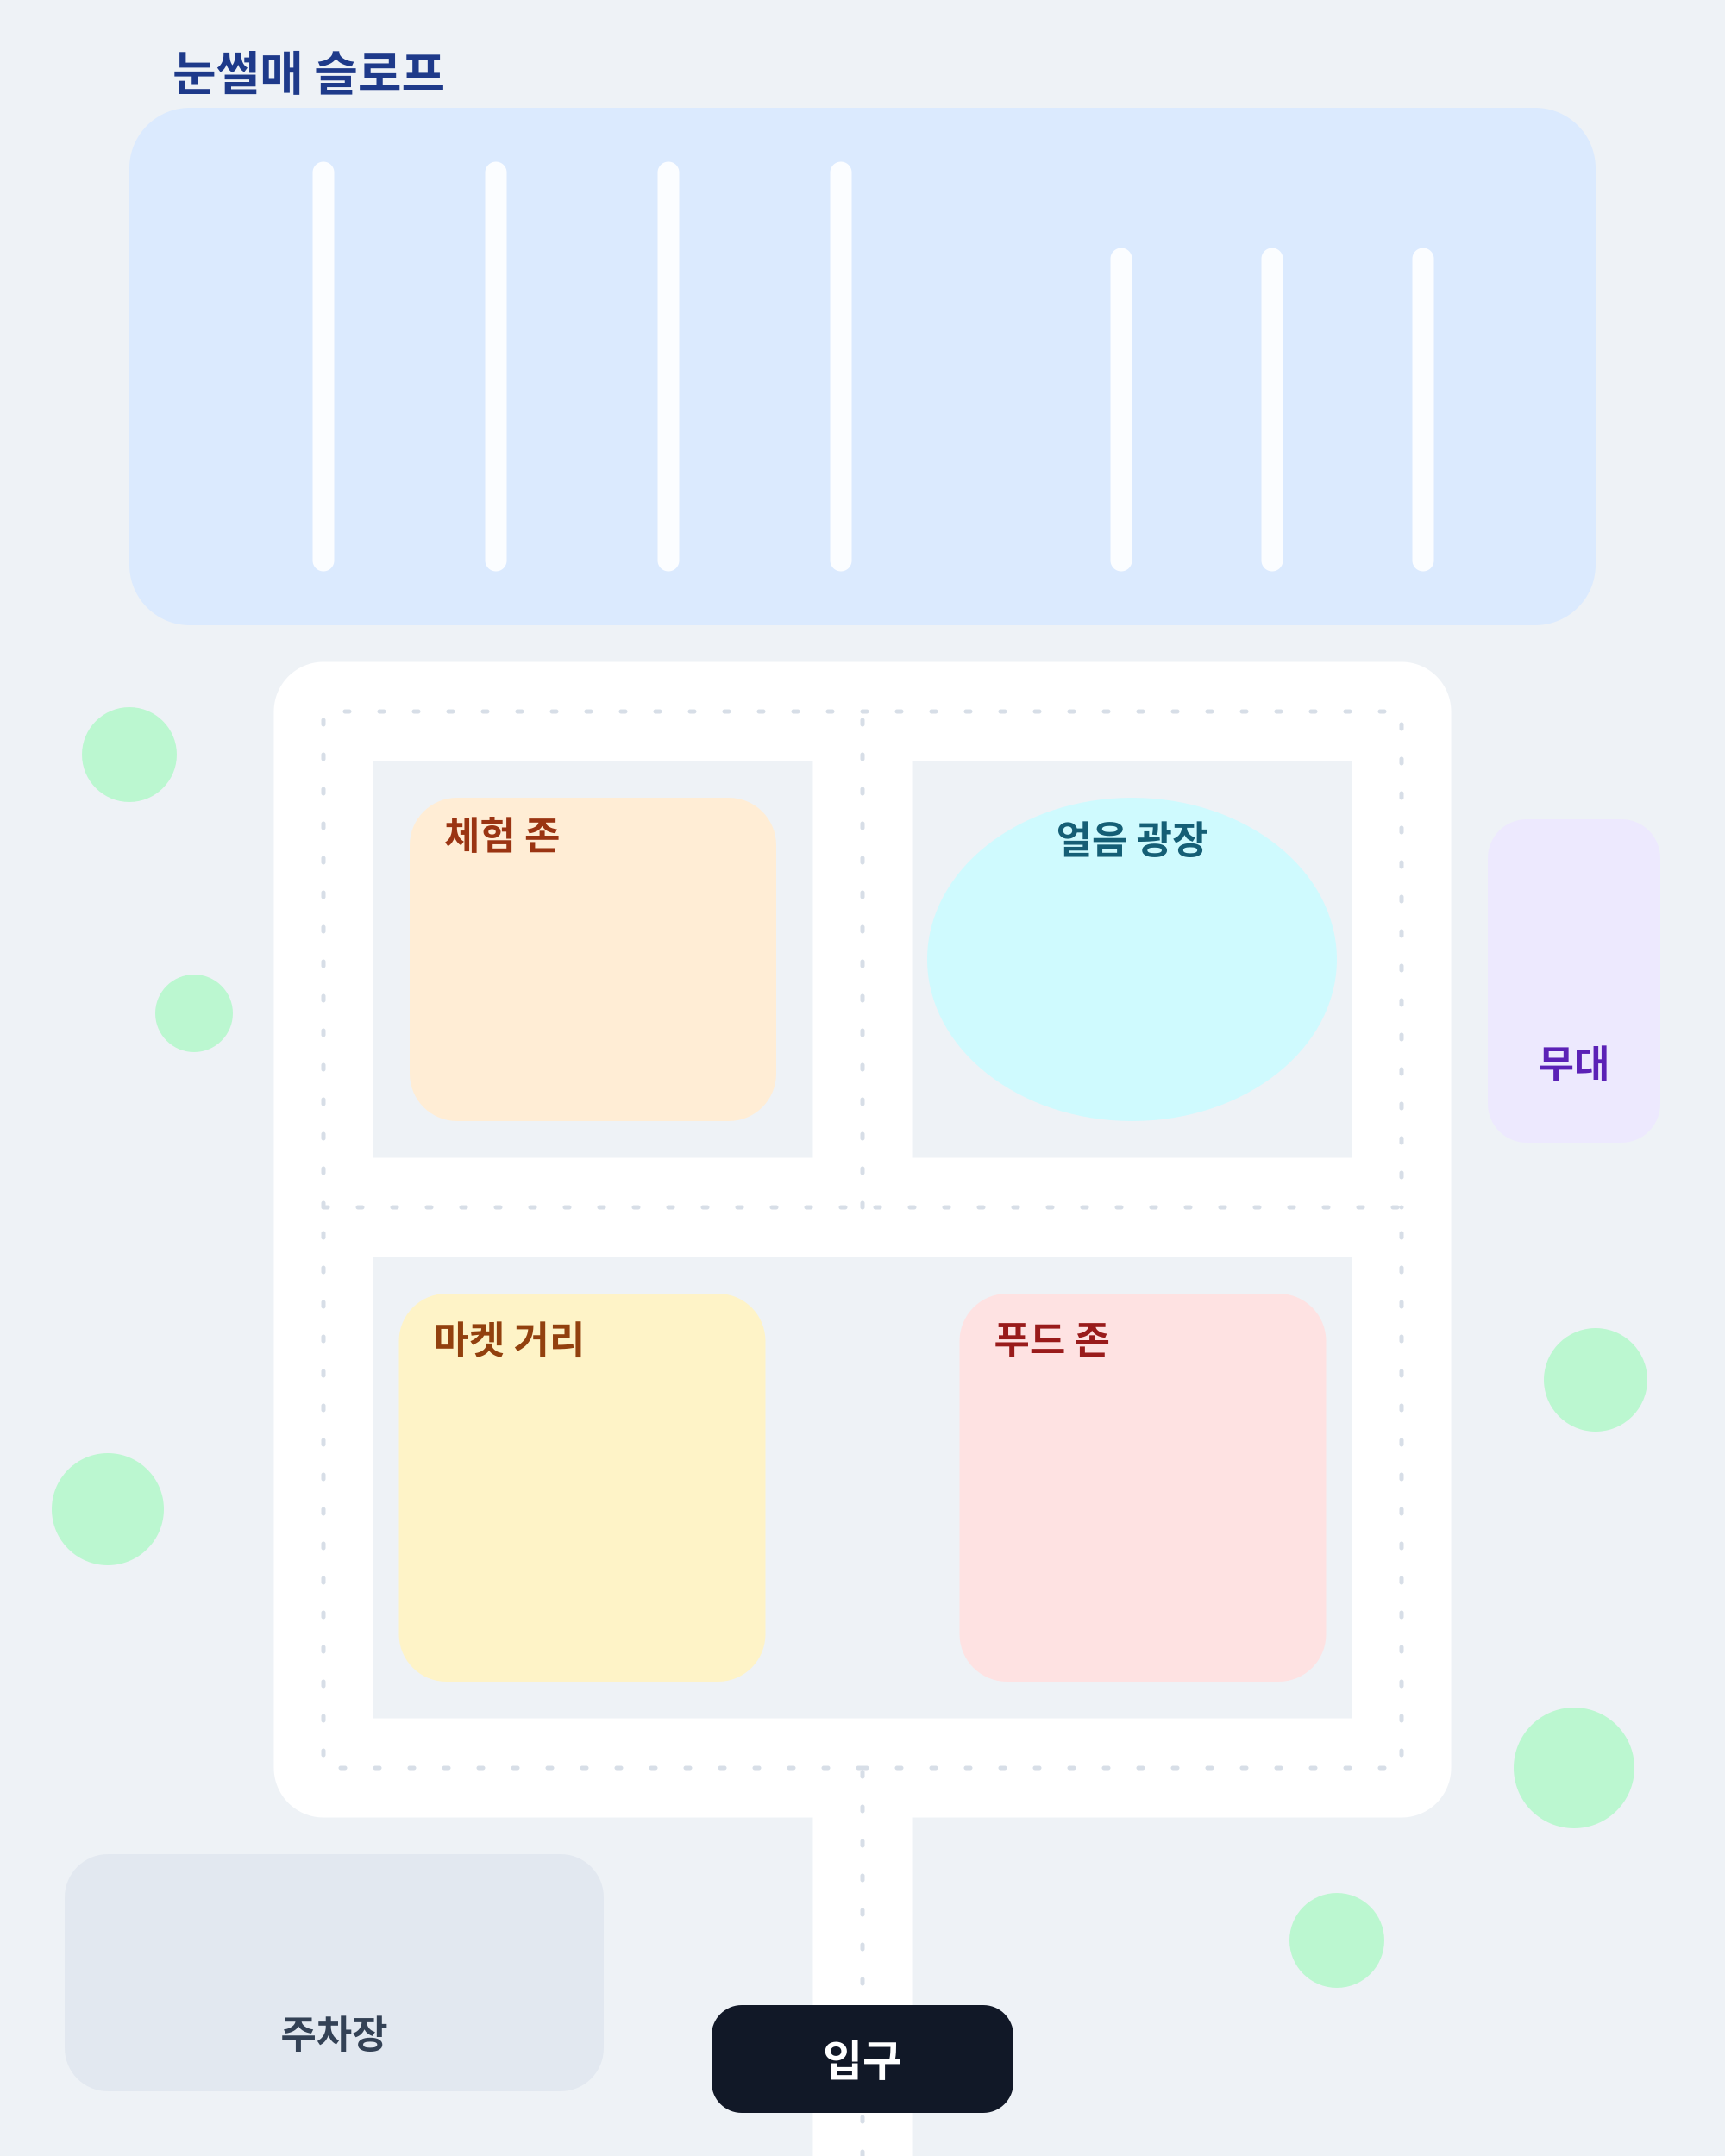
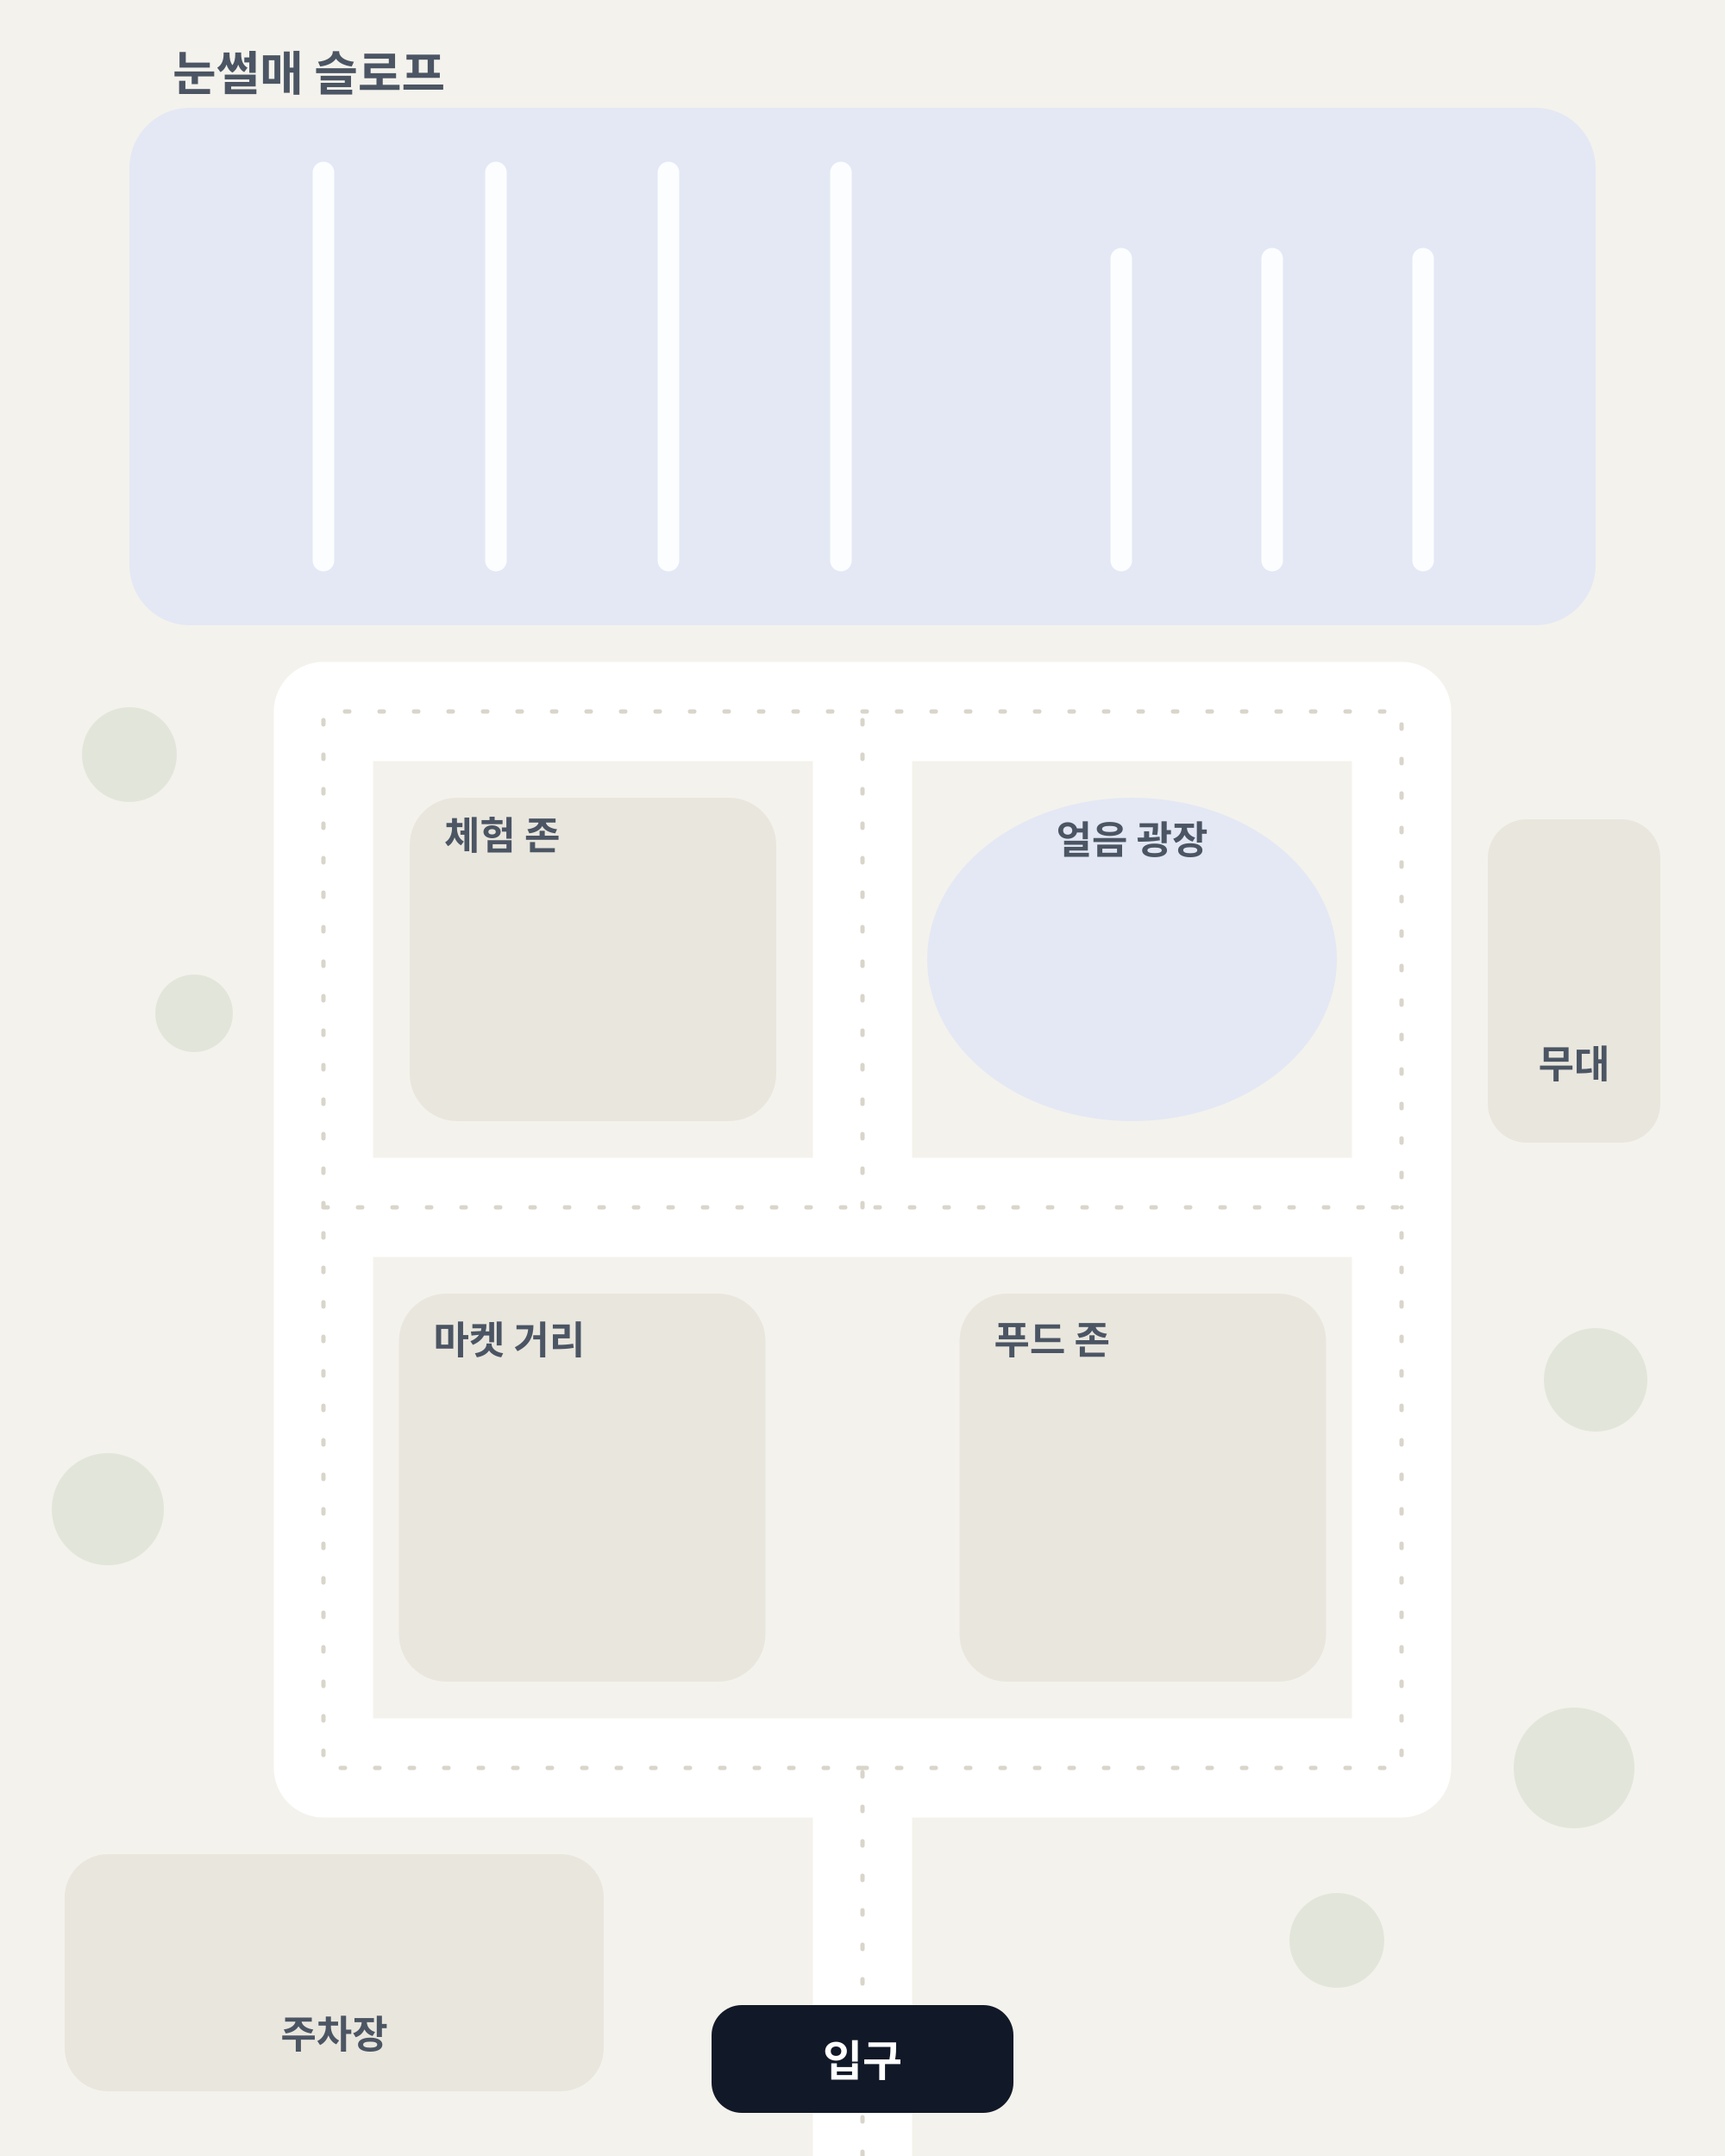
<svg xmlns="http://www.w3.org/2000/svg" viewBox="0 0 800 1000" font-family="Pretendard, -apple-system, 'Apple SD Gothic Neo', 'Noto Sans KR', sans-serif">
-   <rect width="800" height="1000" fill="#eef2f6" />
+   <rect width="800" height="1000" fill="#f4f2ec" />
  <path d="M400 1000 V820 M400 820 H150 V560 M400 820 H650 V560 M150 560 H650 M400 560 V330 M150 560 V330 H650 V560" fill="none" stroke="#ffffff" stroke-width="46" stroke-linecap="round" stroke-linejoin="round" />
-   <path d="M400 1000 V820 M400 820 H150 V560 M400 820 H650 V560 M150 560 H650 M400 560 V330 M150 560 V330 H650 V560" fill="none" stroke="#d7dee7" stroke-width="2" stroke-dasharray="2 14" stroke-linecap="round" />
-   <rect x="60" y="50" width="680" height="240" rx="28" fill="#dbeafe" />
+   <path d="M400 1000 V820 M400 820 H150 V560 M400 820 H650 V560 M150 560 H650 M400 560 V330 M150 560 V330 H650 V560" fill="none" stroke="#d9d5cb" stroke-width="2" stroke-dasharray="2 14" stroke-linecap="round" />
+   <rect x="60" y="50" width="680" height="240" rx="28" fill="#e3e8f4" />
  <g stroke="#ffffff" stroke-width="10" stroke-linecap="round" opacity=".9">
    <path d="M150 80 V260" />
    <path d="M230 80 V260" />
    <path d="M310 80 V260" />
    <path d="M390 80 V260" />
    <path d="M520 120 V260" />
    <path d="M590 120 V260" />
    <path d="M660 120 V260" />
  </g>
-   <text x="80" y="42" font-size="22" font-weight="700" fill="#1e3a8a">눈썰매 슬로프</text>
-   <rect x="190" y="370" width="170" height="150" rx="22" fill="#ffedd5" />
-   <text x="206" y="394" font-size="18" font-weight="700" fill="#9a3412">체험 존</text>
-   <ellipse cx="525" cy="445" rx="95" ry="75" fill="#cffafe" />
-   <text x="525" y="396" text-anchor="middle" font-size="18" font-weight="700" fill="#155e75">얼음 광장</text>
-   <rect x="445" y="600" width="170" height="180" rx="22" fill="#fee2e2" />
-   <text x="461" y="628" font-size="18" font-weight="700" fill="#991b1b">푸드 존</text>
-   <rect x="185" y="600" width="170" height="180" rx="22" fill="#fef3c7" />
-   <text x="201" y="628" font-size="18" font-weight="700" fill="#92400e">마켓 거리</text>
-   <rect x="690" y="380" width="80" height="150" rx="18" fill="#ede9fe" />
-   <text x="730" y="500" text-anchor="middle" font-size="18" font-weight="700" fill="#5b21b6">무대</text>
-   <rect x="30" y="860" width="250" height="110" rx="20" fill="#e2e8f0" />
-   <text x="155" y="950" text-anchor="middle" font-size="18" font-weight="700" fill="#334155">주차장</text>
+   <text x="80" y="42" font-size="22" font-weight="700" fill="#4b5563">눈썰매 슬로프</text>
+   <rect x="190" y="370" width="170" height="150" rx="22" fill="#e9e6de" />
+   <text x="206" y="394" font-size="18" font-weight="700" fill="#4b5563">체험 존</text>
+   <ellipse cx="525" cy="445" rx="95" ry="75" fill="#e3e8f4" />
+   <text x="525" y="396" text-anchor="middle" font-size="18" font-weight="700" fill="#4b5563">얼음 광장</text>
+   <rect x="445" y="600" width="170" height="180" rx="22" fill="#e9e6de" />
+   <text x="461" y="628" font-size="18" font-weight="700" fill="#4b5563">푸드 존</text>
+   <rect x="185" y="600" width="170" height="180" rx="22" fill="#e9e6de" />
+   <text x="201" y="628" font-size="18" font-weight="700" fill="#4b5563">마켓 거리</text>
+   <rect x="690" y="380" width="80" height="150" rx="18" fill="#e9e6de" />
+   <text x="730" y="500" text-anchor="middle" font-size="18" font-weight="700" fill="#4b5563">무대</text>
+   <rect x="30" y="860" width="250" height="110" rx="20" fill="#e9e6de" />
+   <text x="155" y="950" text-anchor="middle" font-size="18" font-weight="700" fill="#4b5563">주차장</text>
  <rect x="330" y="930" width="140" height="50" rx="14" fill="#111827" />
  <text x="400" y="963" text-anchor="middle" font-size="20" font-weight="700" fill="#ffffff">입구</text>
-   <g fill="#bbf7d0">
+   <g fill="#e2e6da">
    <circle cx="60" cy="350" r="22" />
    <circle cx="50" cy="700" r="26" />
    <circle cx="740" cy="640" r="24" />
    <circle cx="730" cy="820" r="28" />
    <circle cx="620" cy="900" r="22" />
    <circle cx="90" cy="470" r="18" />
  </g>
</svg>
